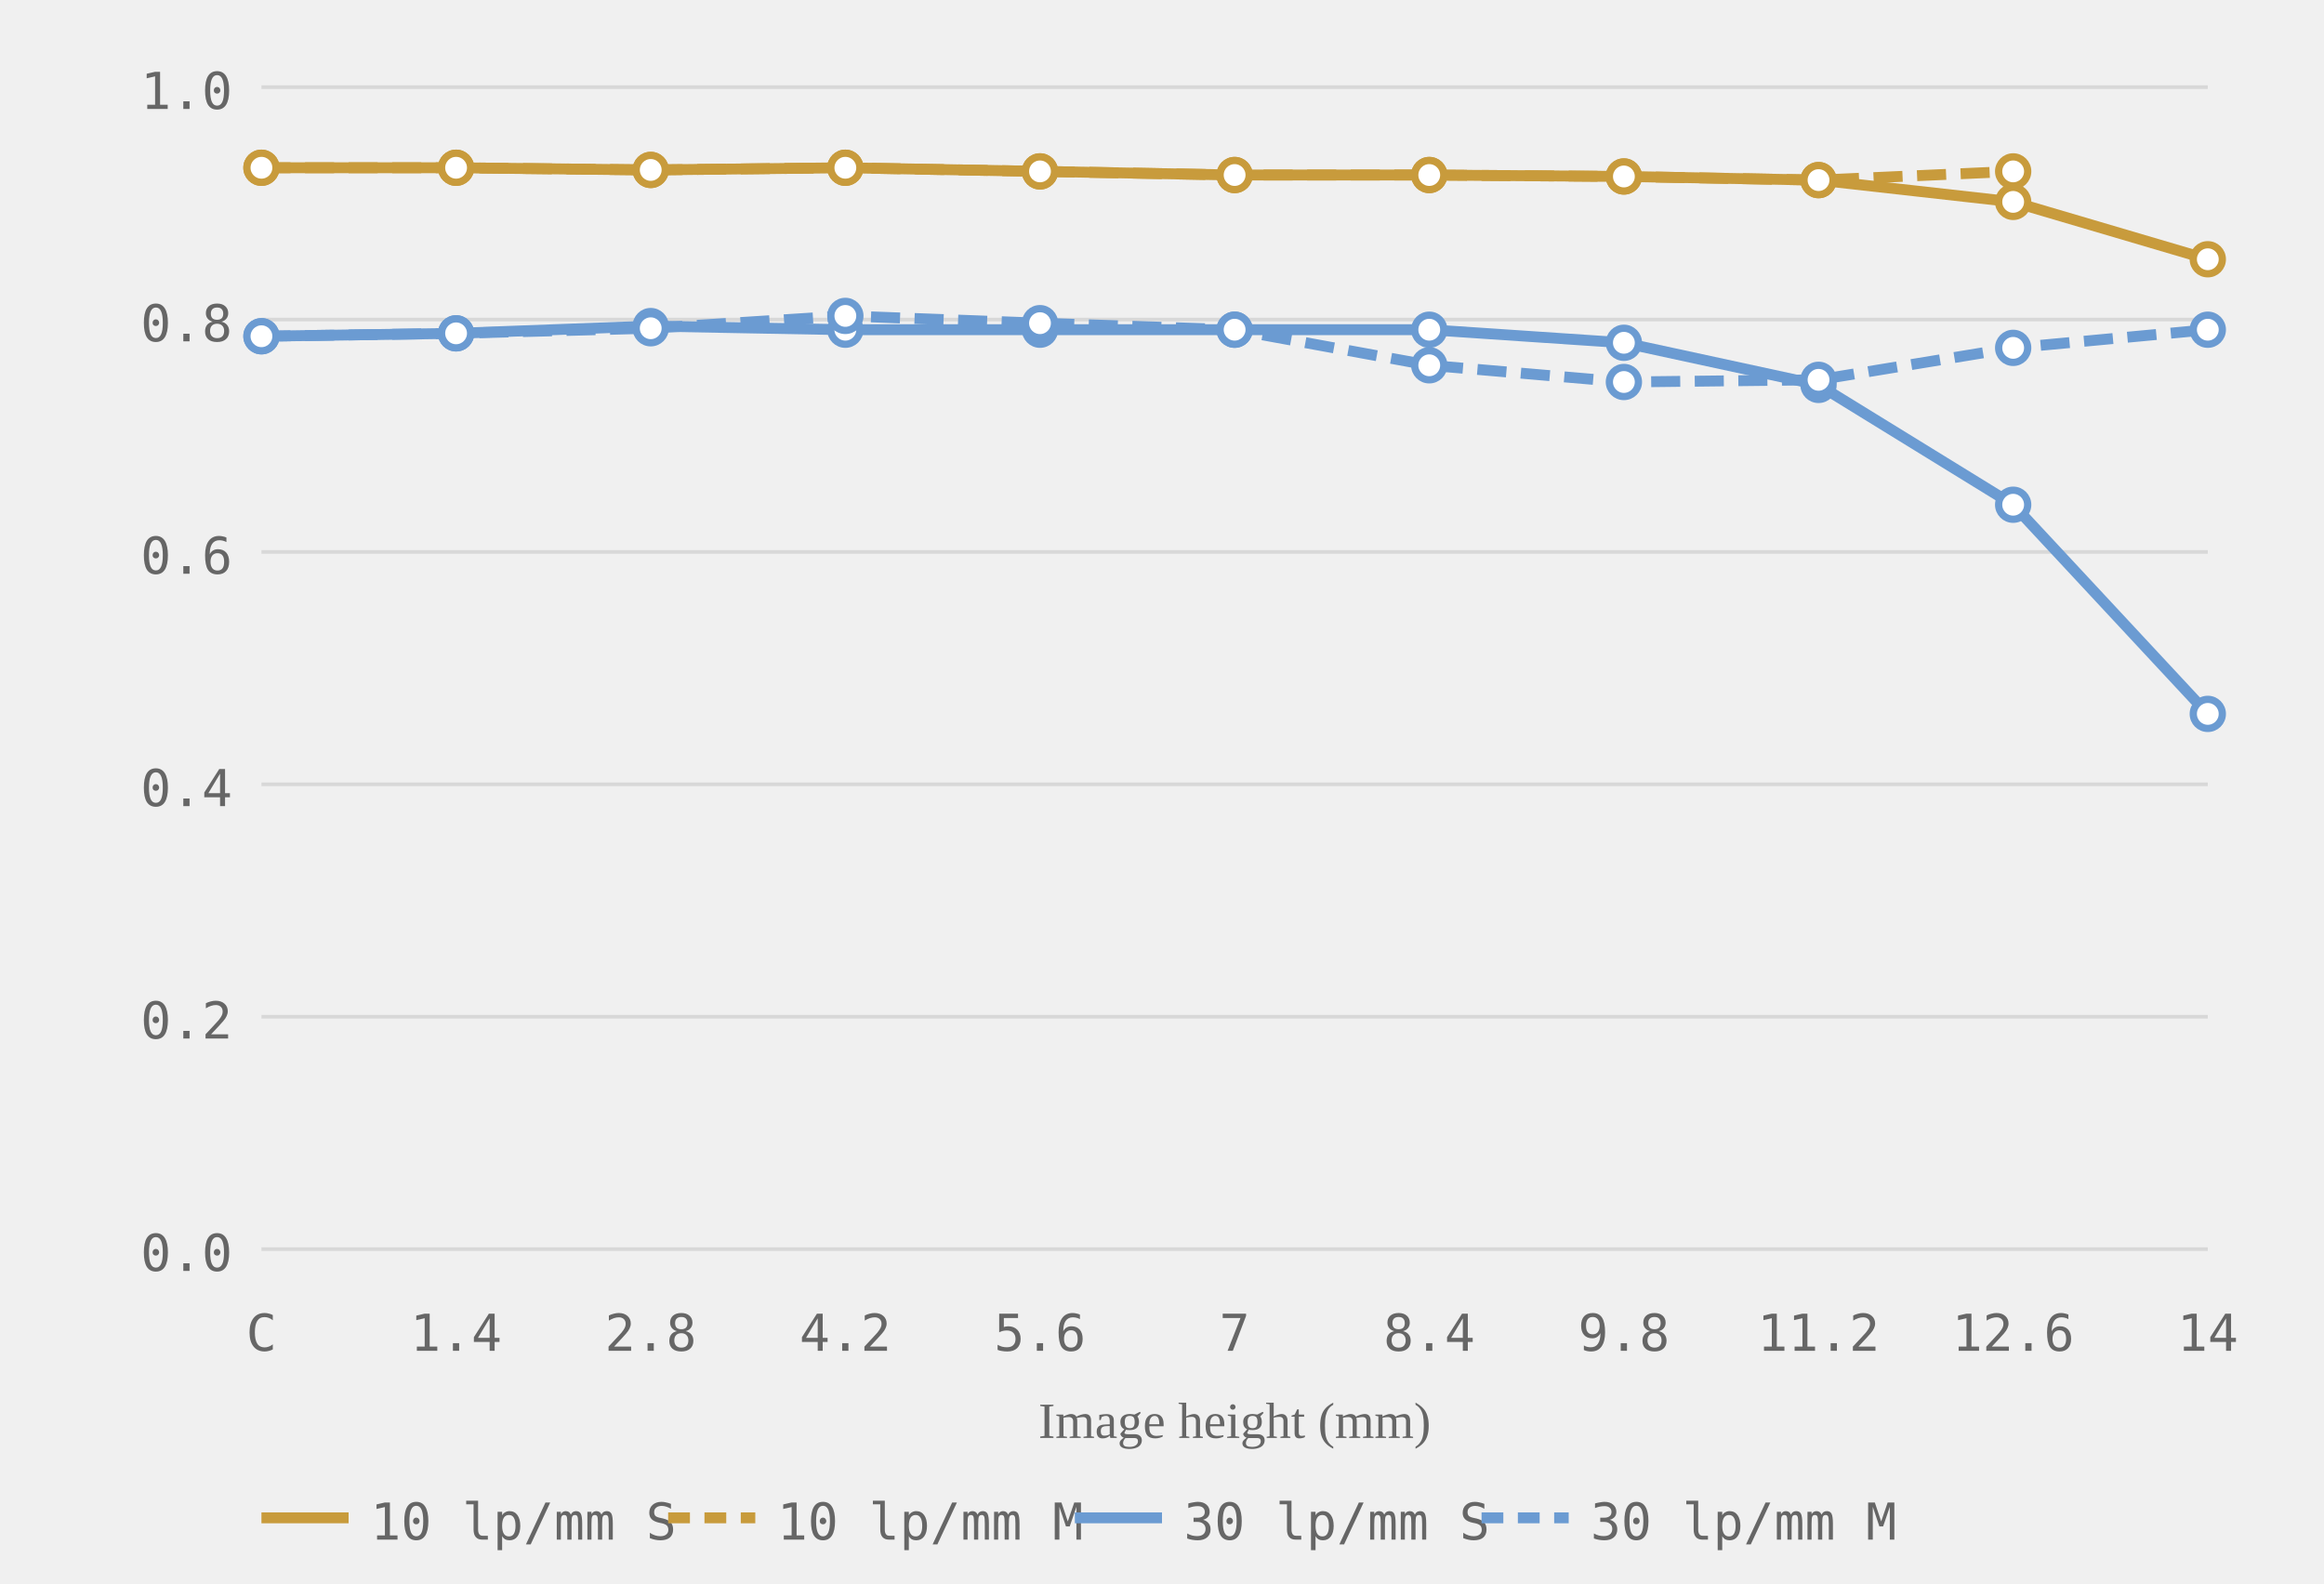
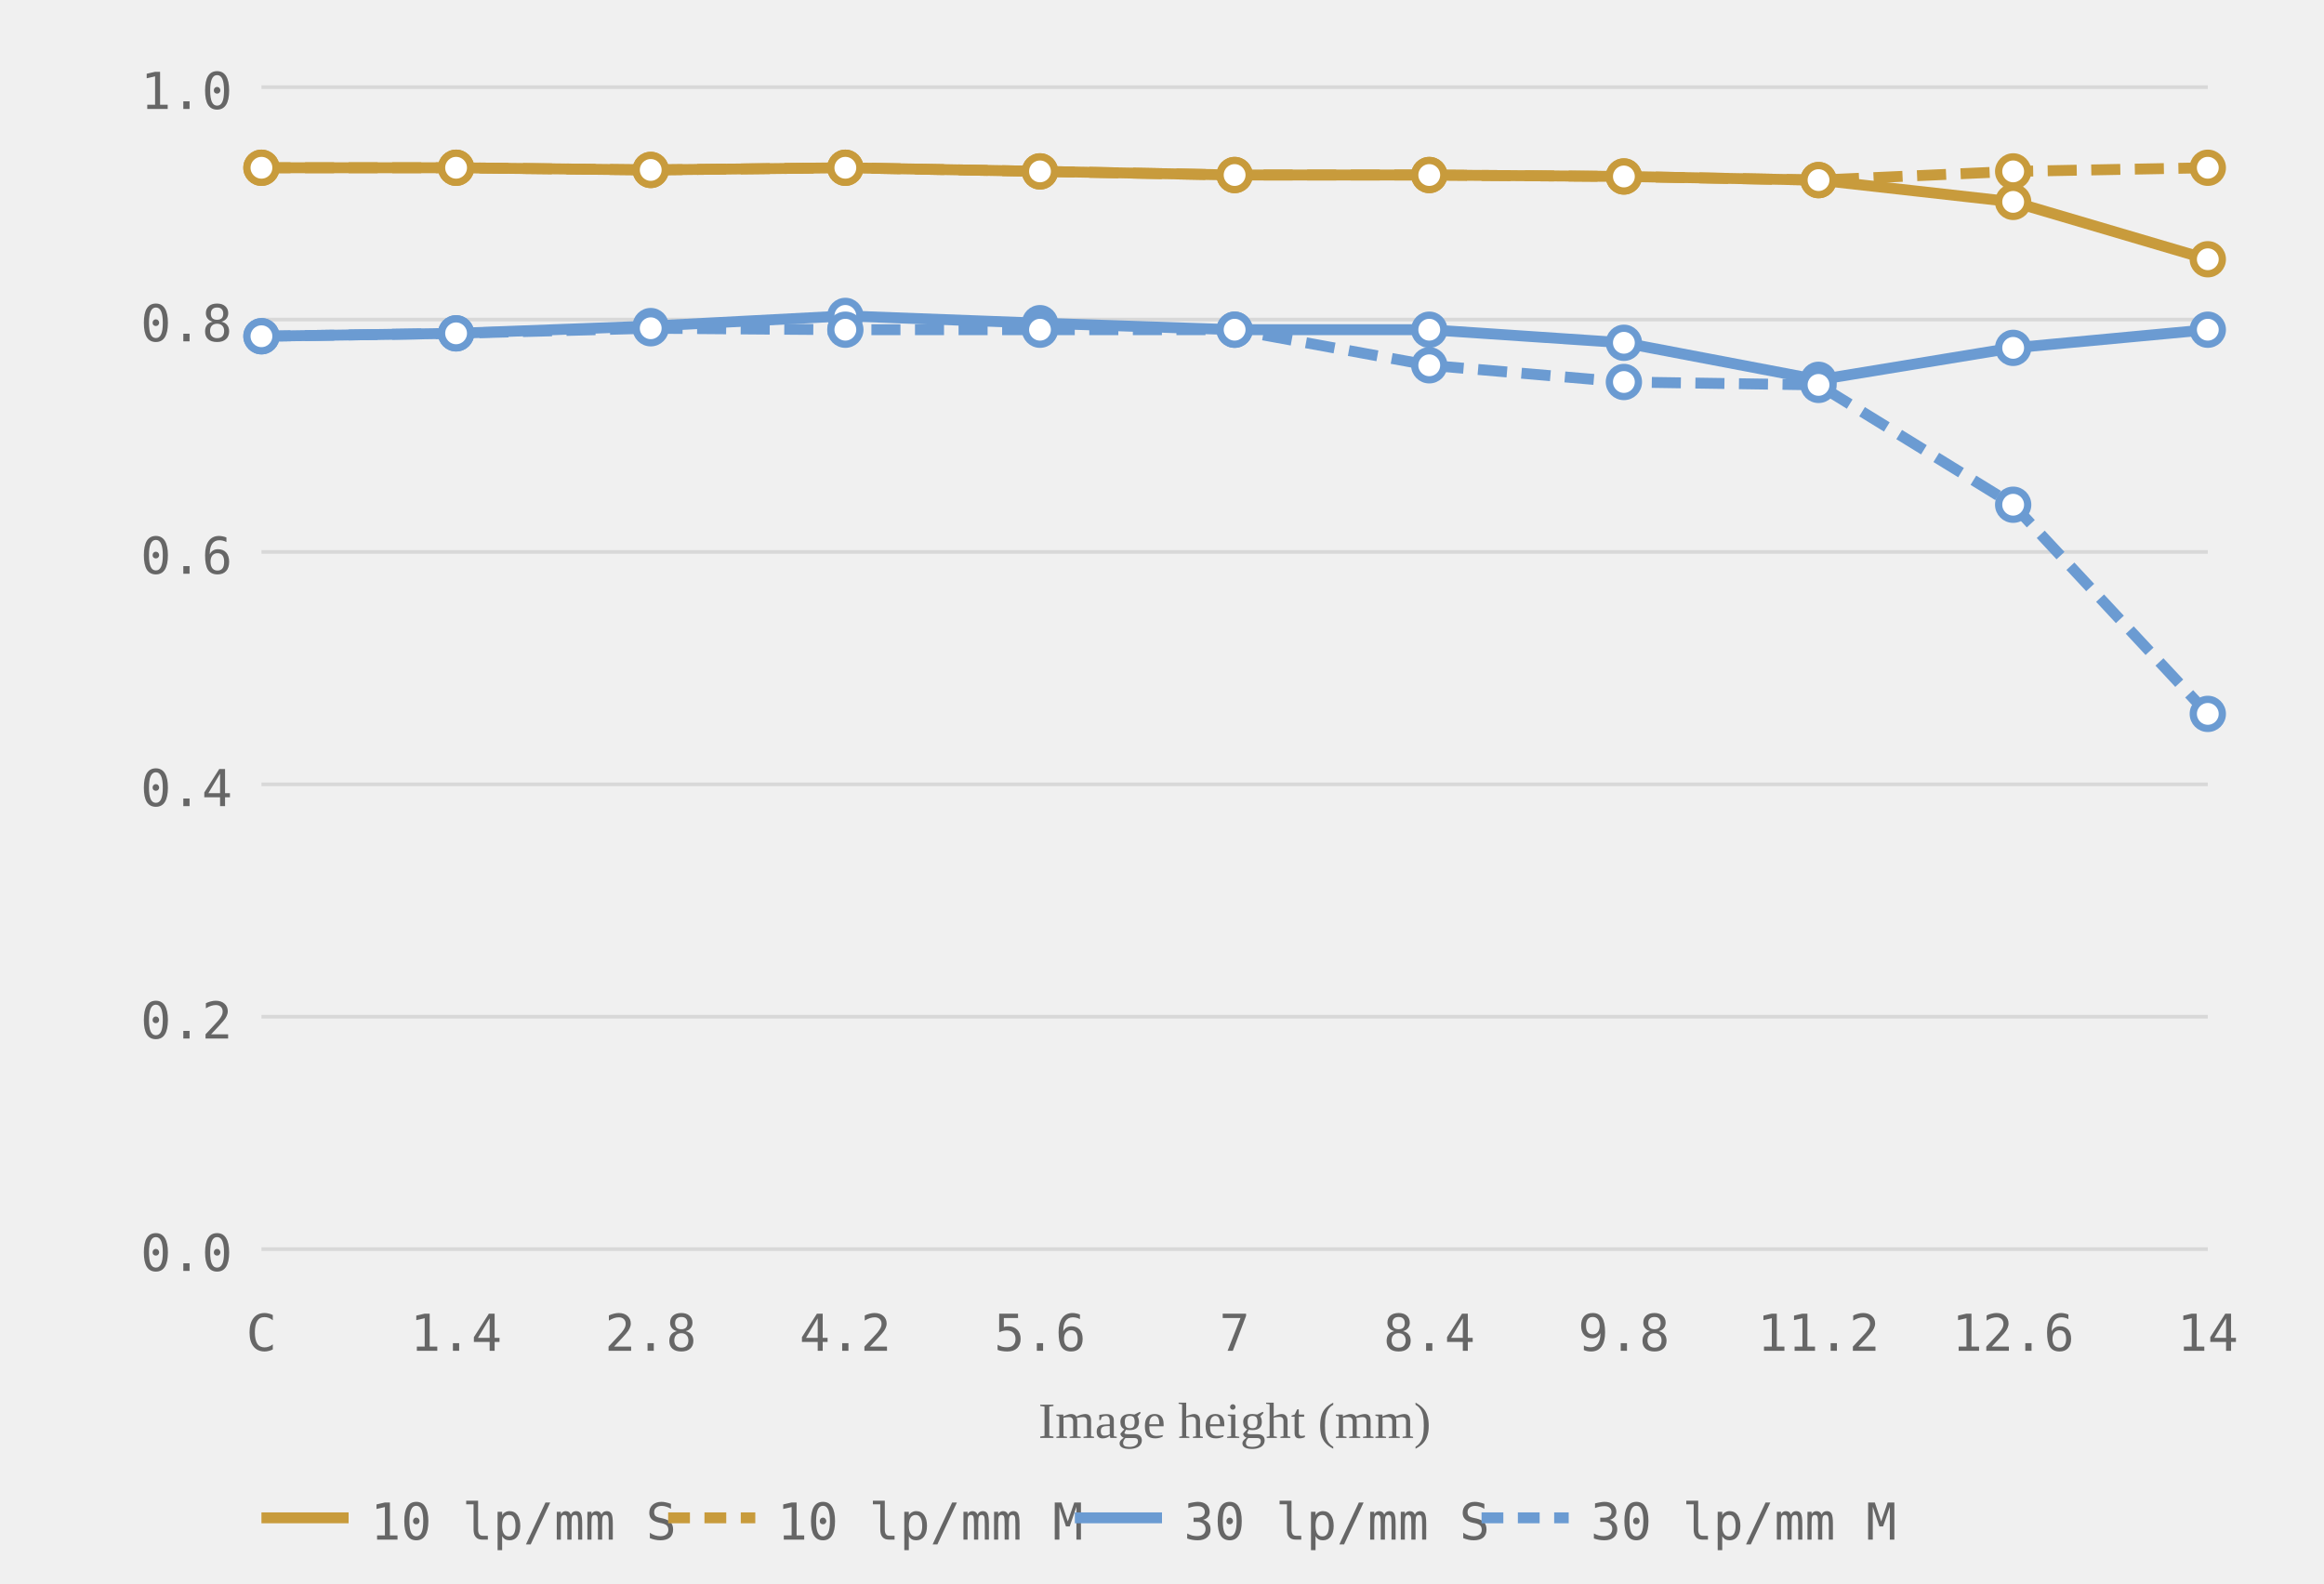
<svg xmlns="http://www.w3.org/2000/svg" viewBox="0 0 320 218" role="img" aria-label="MTF chart, generated from readings">
  <style>.grid-line { stroke: #d8d8d8; stroke-width: 0.5; }.axis-label { font-size: 7px; fill: #666666; font-family: ui-monospace, monospace; }.axis-y { text-anchor: end; }.axis-x { text-anchor: middle; }.axis-title { font-size: 7px; fill: #666666; text-anchor: middle; }.curve { fill: none; stroke-width: 1.5; }.curve-m { stroke-dasharray: 4 2; }.dot { fill: white; stroke-width: 1; }.legend-text { font-size: 7px; fill: #666666; font-family: ui-monospace, monospace; }</style>
  <line class="grid-line" x1="36" y1="172.0" x2="304" y2="172.0" />
  <line class="grid-line" x1="36" y1="140.0" x2="304" y2="140.0" />
  <line class="grid-line" x1="36" y1="108.0" x2="304" y2="108.0" />
  <line class="grid-line" x1="36" y1="76.0" x2="304" y2="76.0" />
  <line class="grid-line" x1="36" y1="44.0" x2="304" y2="44.0" />
  <line class="grid-line" x1="36" y1="12.0" x2="304" y2="12.0" />
  <text class="axis-label axis-y" x="32" y="175.0">0.0</text>
  <text class="axis-label axis-y" x="32" y="143.0">0.2</text>
  <text class="axis-label axis-y" x="32" y="111.0">0.4</text>
  <text class="axis-label axis-y" x="32" y="79.0">0.6</text>
  <text class="axis-label axis-y" x="32" y="47.0">0.8</text>
  <text class="axis-label axis-y" x="32" y="15.0">1.0</text>
  <text class="axis-label axis-x" x="36.0" y="186">C</text>
  <text class="axis-label axis-x" x="62.8" y="186">1.4</text>
  <text class="axis-label axis-x" x="89.6" y="186">2.8</text>
  <text class="axis-label axis-x" x="116.4" y="186">4.2</text>
  <text class="axis-label axis-x" x="143.2" y="186">5.6</text>
  <text class="axis-label axis-x" x="170.0" y="186">7</text>
  <text class="axis-label axis-x" x="196.8" y="186">8.4</text>
  <text class="axis-label axis-x" x="223.6" y="186">9.8</text>
  <text class="axis-label axis-x" x="250.4" y="186">11.2</text>
  <text class="axis-label axis-x" x="277.2" y="186">12.6</text>
  <text class="axis-label axis-x" x="304.0" y="186">14</text>
  <text class="axis-title" x="170.0" y="198">Image height (mm)</text>
  <polyline class="curve curve-10" style="stroke:#c89b3c" points="36.0,23.1 62.8,23.1 89.6,23.4 116.4,23.1 143.2,23.6 170.0,24.1 196.8,24.1 223.6,24.3 250.4,24.8 277.2,27.8 304.0,35.7" />
-   <polyline class="curve curve-10 curve-m" style="stroke:#c89b3c" points="36.0,23.1 62.8,23.1 89.6,23.4 116.4,23.1 143.2,23.6 170.0,24.1 196.8,24.1 223.6,24.3 250.4,24.8 277.2,23.6" stroke-dasharray="4 2" />
-   <polyline class="curve curve-30" style="stroke:#6b9bd2" points="36.0,46.3 62.8,45.9 89.6,44.9 116.4,45.4 143.2,45.4 170.0,45.4 196.8,45.4 223.6,47.2 250.4,53.0 277.2,69.5 304.0,98.3" />
-   <polyline class="curve curve-30 curve-m" style="stroke:#6b9bd2" points="36.0,46.3 62.8,45.9 89.6,45.2 116.4,43.5 143.2,44.5 170.0,45.4 196.8,50.3 223.6,52.6 250.4,52.3 277.2,47.9 304.0,45.4" stroke-dasharray="4 2" />
+   <polyline class="curve curve-10 curve-m" style="stroke:#c89b3c" points="36.0,23.1 62.8,23.1 89.6,23.4 116.4,23.1 143.2,23.6 170.0,24.1 196.8,24.1 223.6,24.3 250.4,24.8 277.2,23.6 304.0,23.1" stroke-dasharray="4 2" />
+   <polyline class="curve curve-30" style="stroke:#6b9bd2" points="36.0,46.3 62.8,45.9 89.6,44.9 116.4,43.5 143.2,44.5 170.0,45.4 196.8,45.4 223.6,47.2 250.4,52.3 277.2,47.9 304.0,45.4" />
+   <polyline class="curve curve-30 curve-m" style="stroke:#6b9bd2" points="36.0,46.3 62.8,45.9 89.6,45.2 116.4,45.4 143.2,45.4 170.0,45.4 196.8,50.3 223.6,52.6 250.4,53.0 277.2,69.5 304.0,98.3" stroke-dasharray="4 2" />
  <circle class="dot dot-10" style="stroke:#c89b3c" cx="36.0" cy="23.1" r="2" />
  <circle class="dot dot-10" style="stroke:#c89b3c" cx="62.8" cy="23.1" r="2" />
  <circle class="dot dot-10" style="stroke:#c89b3c" cx="89.6" cy="23.4" r="2" />
  <circle class="dot dot-10" style="stroke:#c89b3c" cx="116.4" cy="23.1" r="2" />
  <circle class="dot dot-10" style="stroke:#c89b3c" cx="143.2" cy="23.6" r="2" />
  <circle class="dot dot-10" style="stroke:#c89b3c" cx="170.0" cy="24.1" r="2" />
  <circle class="dot dot-10" style="stroke:#c89b3c" cx="196.8" cy="24.1" r="2" />
  <circle class="dot dot-10" style="stroke:#c89b3c" cx="223.6" cy="24.3" r="2" />
  <circle class="dot dot-10" style="stroke:#c89b3c" cx="250.4" cy="24.8" r="2" />
  <circle class="dot dot-10" style="stroke:#c89b3c" cx="277.2" cy="27.8" r="2" />
  <circle class="dot dot-10" style="stroke:#c89b3c" cx="304.0" cy="35.7" r="2" />
  <circle class="dot dot-10" style="stroke:#c89b3c" cx="36.0" cy="23.1" r="2" />
  <circle class="dot dot-10" style="stroke:#c89b3c" cx="62.8" cy="23.1" r="2" />
  <circle class="dot dot-10" style="stroke:#c89b3c" cx="89.6" cy="23.4" r="2" />
  <circle class="dot dot-10" style="stroke:#c89b3c" cx="116.4" cy="23.1" r="2" />
  <circle class="dot dot-10" style="stroke:#c89b3c" cx="143.2" cy="23.6" r="2" />
  <circle class="dot dot-10" style="stroke:#c89b3c" cx="170.0" cy="24.1" r="2" />
  <circle class="dot dot-10" style="stroke:#c89b3c" cx="196.8" cy="24.1" r="2" />
  <circle class="dot dot-10" style="stroke:#c89b3c" cx="223.6" cy="24.3" r="2" />
  <circle class="dot dot-10" style="stroke:#c89b3c" cx="250.4" cy="24.8" r="2" />
  <circle class="dot dot-10" style="stroke:#c89b3c" cx="277.2" cy="23.6" r="2" />
+   <circle class="dot dot-10" style="stroke:#c89b3c" cx="304.0" cy="23.1" r="2" />
  <circle class="dot dot-30" style="stroke:#6b9bd2" cx="36.0" cy="46.3" r="2" />
  <circle class="dot dot-30" style="stroke:#6b9bd2" cx="62.8" cy="45.9" r="2" />
  <circle class="dot dot-30" style="stroke:#6b9bd2" cx="89.6" cy="44.9" r="2" />
+   <circle class="dot dot-30" style="stroke:#6b9bd2" cx="116.4" cy="43.5" r="2" />
+   <circle class="dot dot-30" style="stroke:#6b9bd2" cx="143.2" cy="44.5" r="2" />
+   <circle class="dot dot-30" style="stroke:#6b9bd2" cx="170.0" cy="45.4" r="2" />
+   <circle class="dot dot-30" style="stroke:#6b9bd2" cx="196.8" cy="45.4" r="2" />
+   <circle class="dot dot-30" style="stroke:#6b9bd2" cx="223.6" cy="47.2" r="2" />
+   <circle class="dot dot-30" style="stroke:#6b9bd2" cx="250.4" cy="52.3" r="2" />
+   <circle class="dot dot-30" style="stroke:#6b9bd2" cx="277.2" cy="47.9" r="2" />
+   <circle class="dot dot-30" style="stroke:#6b9bd2" cx="304.0" cy="45.4" r="2" />
+   <circle class="dot dot-30" style="stroke:#6b9bd2" cx="36.0" cy="46.3" r="2" />
+   <circle class="dot dot-30" style="stroke:#6b9bd2" cx="62.8" cy="45.9" r="2" />
+   <circle class="dot dot-30" style="stroke:#6b9bd2" cx="89.6" cy="45.2" r="2" />
  <circle class="dot dot-30" style="stroke:#6b9bd2" cx="116.4" cy="45.4" r="2" />
  <circle class="dot dot-30" style="stroke:#6b9bd2" cx="143.2" cy="45.4" r="2" />
  <circle class="dot dot-30" style="stroke:#6b9bd2" cx="170.0" cy="45.4" r="2" />
-   <circle class="dot dot-30" style="stroke:#6b9bd2" cx="196.8" cy="45.4" r="2" />
-   <circle class="dot dot-30" style="stroke:#6b9bd2" cx="223.6" cy="47.2" r="2" />
+   <circle class="dot dot-30" style="stroke:#6b9bd2" cx="196.8" cy="50.3" r="2" />
+   <circle class="dot dot-30" style="stroke:#6b9bd2" cx="223.6" cy="52.6" r="2" />
  <circle class="dot dot-30" style="stroke:#6b9bd2" cx="250.4" cy="53.0" r="2" />
  <circle class="dot dot-30" style="stroke:#6b9bd2" cx="277.2" cy="69.5" r="2" />
  <circle class="dot dot-30" style="stroke:#6b9bd2" cx="304.0" cy="98.3" r="2" />
-   <circle class="dot dot-30" style="stroke:#6b9bd2" cx="36.0" cy="46.3" r="2" />
-   <circle class="dot dot-30" style="stroke:#6b9bd2" cx="62.8" cy="45.9" r="2" />
-   <circle class="dot dot-30" style="stroke:#6b9bd2" cx="89.6" cy="45.2" r="2" />
-   <circle class="dot dot-30" style="stroke:#6b9bd2" cx="116.4" cy="43.5" r="2" />
-   <circle class="dot dot-30" style="stroke:#6b9bd2" cx="143.2" cy="44.5" r="2" />
-   <circle class="dot dot-30" style="stroke:#6b9bd2" cx="170.0" cy="45.4" r="2" />
-   <circle class="dot dot-30" style="stroke:#6b9bd2" cx="196.8" cy="50.3" r="2" />
-   <circle class="dot dot-30" style="stroke:#6b9bd2" cx="223.6" cy="52.6" r="2" />
-   <circle class="dot dot-30" style="stroke:#6b9bd2" cx="250.4" cy="52.3" r="2" />
-   <circle class="dot dot-30" style="stroke:#6b9bd2" cx="277.2" cy="47.9" r="2" />
-   <circle class="dot dot-30" style="stroke:#6b9bd2" cx="304.0" cy="45.4" r="2" />
  <line x1="36" y1="209" x2="48" y2="209" stroke="#c89b3c" stroke-width="1.5" />
  <text class="legend-text" x="51" y="212">10 lp/mm S</text>
  <line x1="92" y1="209" x2="104" y2="209" stroke="#c89b3c" stroke-width="1.5" stroke-dasharray="3 2" />
  <text class="legend-text" x="107" y="212">10 lp/mm M</text>
  <line x1="148" y1="209" x2="160" y2="209" stroke="#6b9bd2" stroke-width="1.5" />
  <text class="legend-text" x="163" y="212">30 lp/mm S</text>
  <line x1="204" y1="209" x2="216" y2="209" stroke="#6b9bd2" stroke-width="1.5" stroke-dasharray="3 2" />
  <text class="legend-text" x="219" y="212">30 lp/mm M</text>
</svg>
